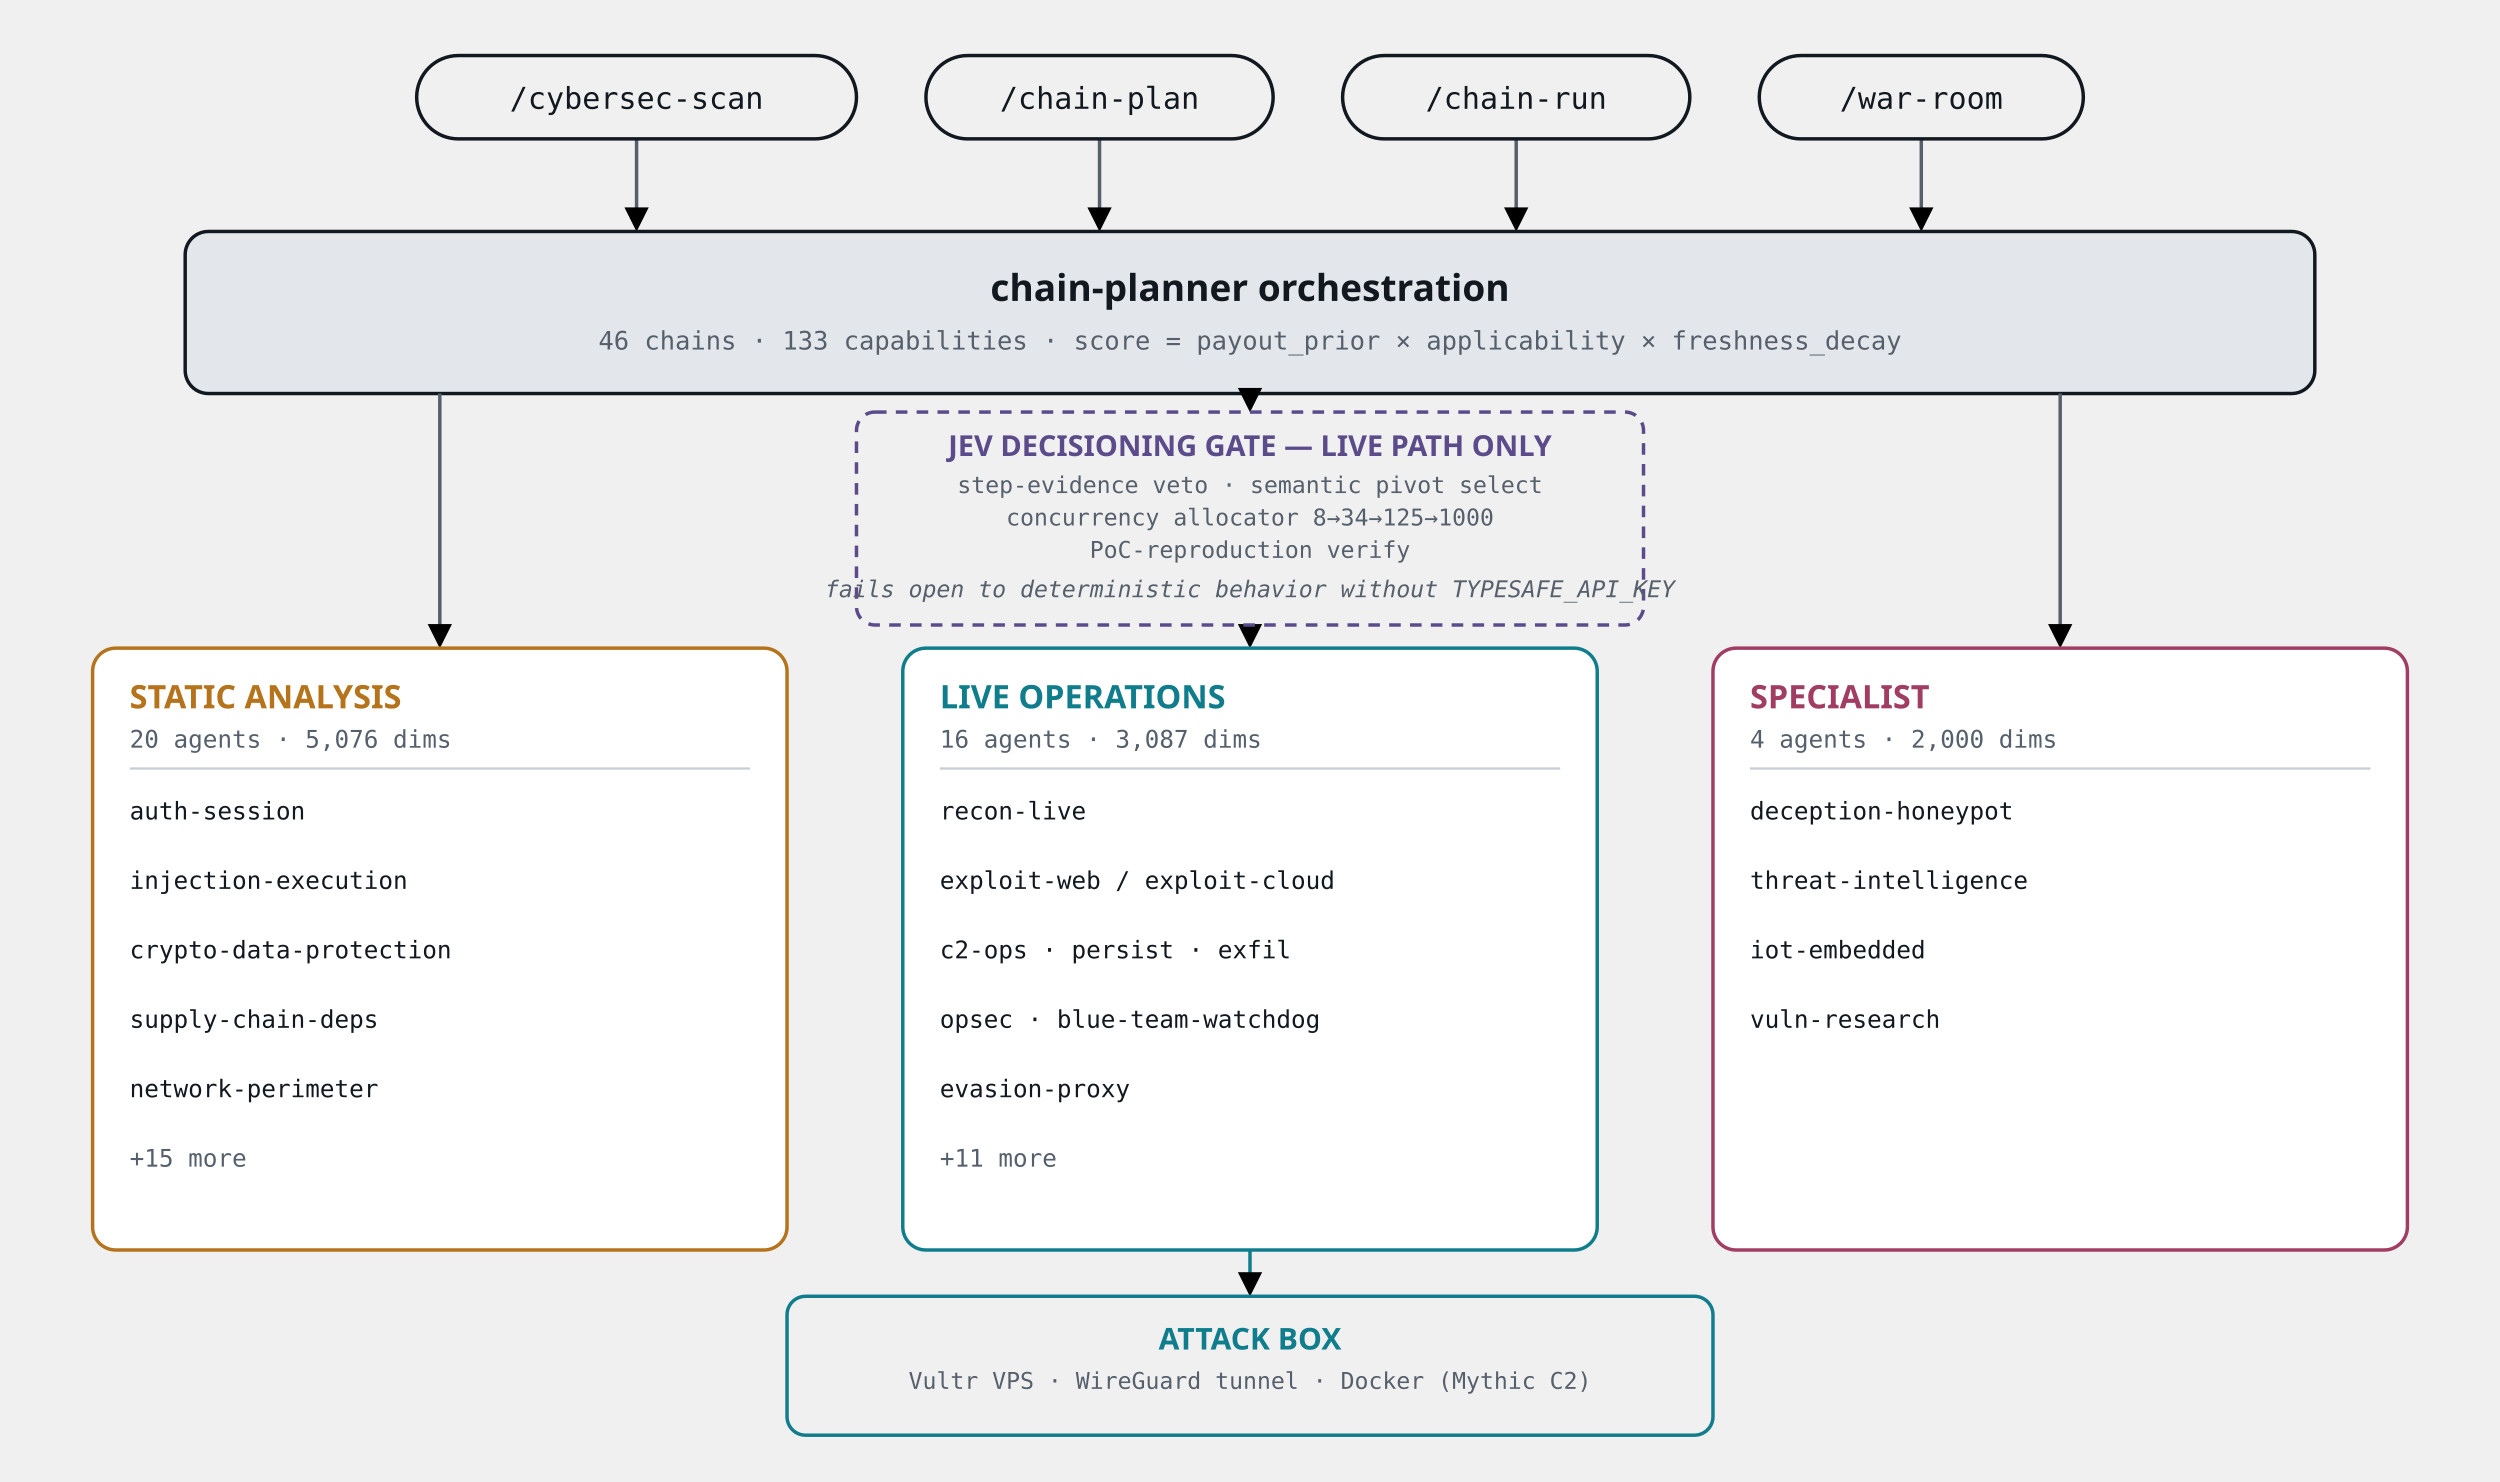
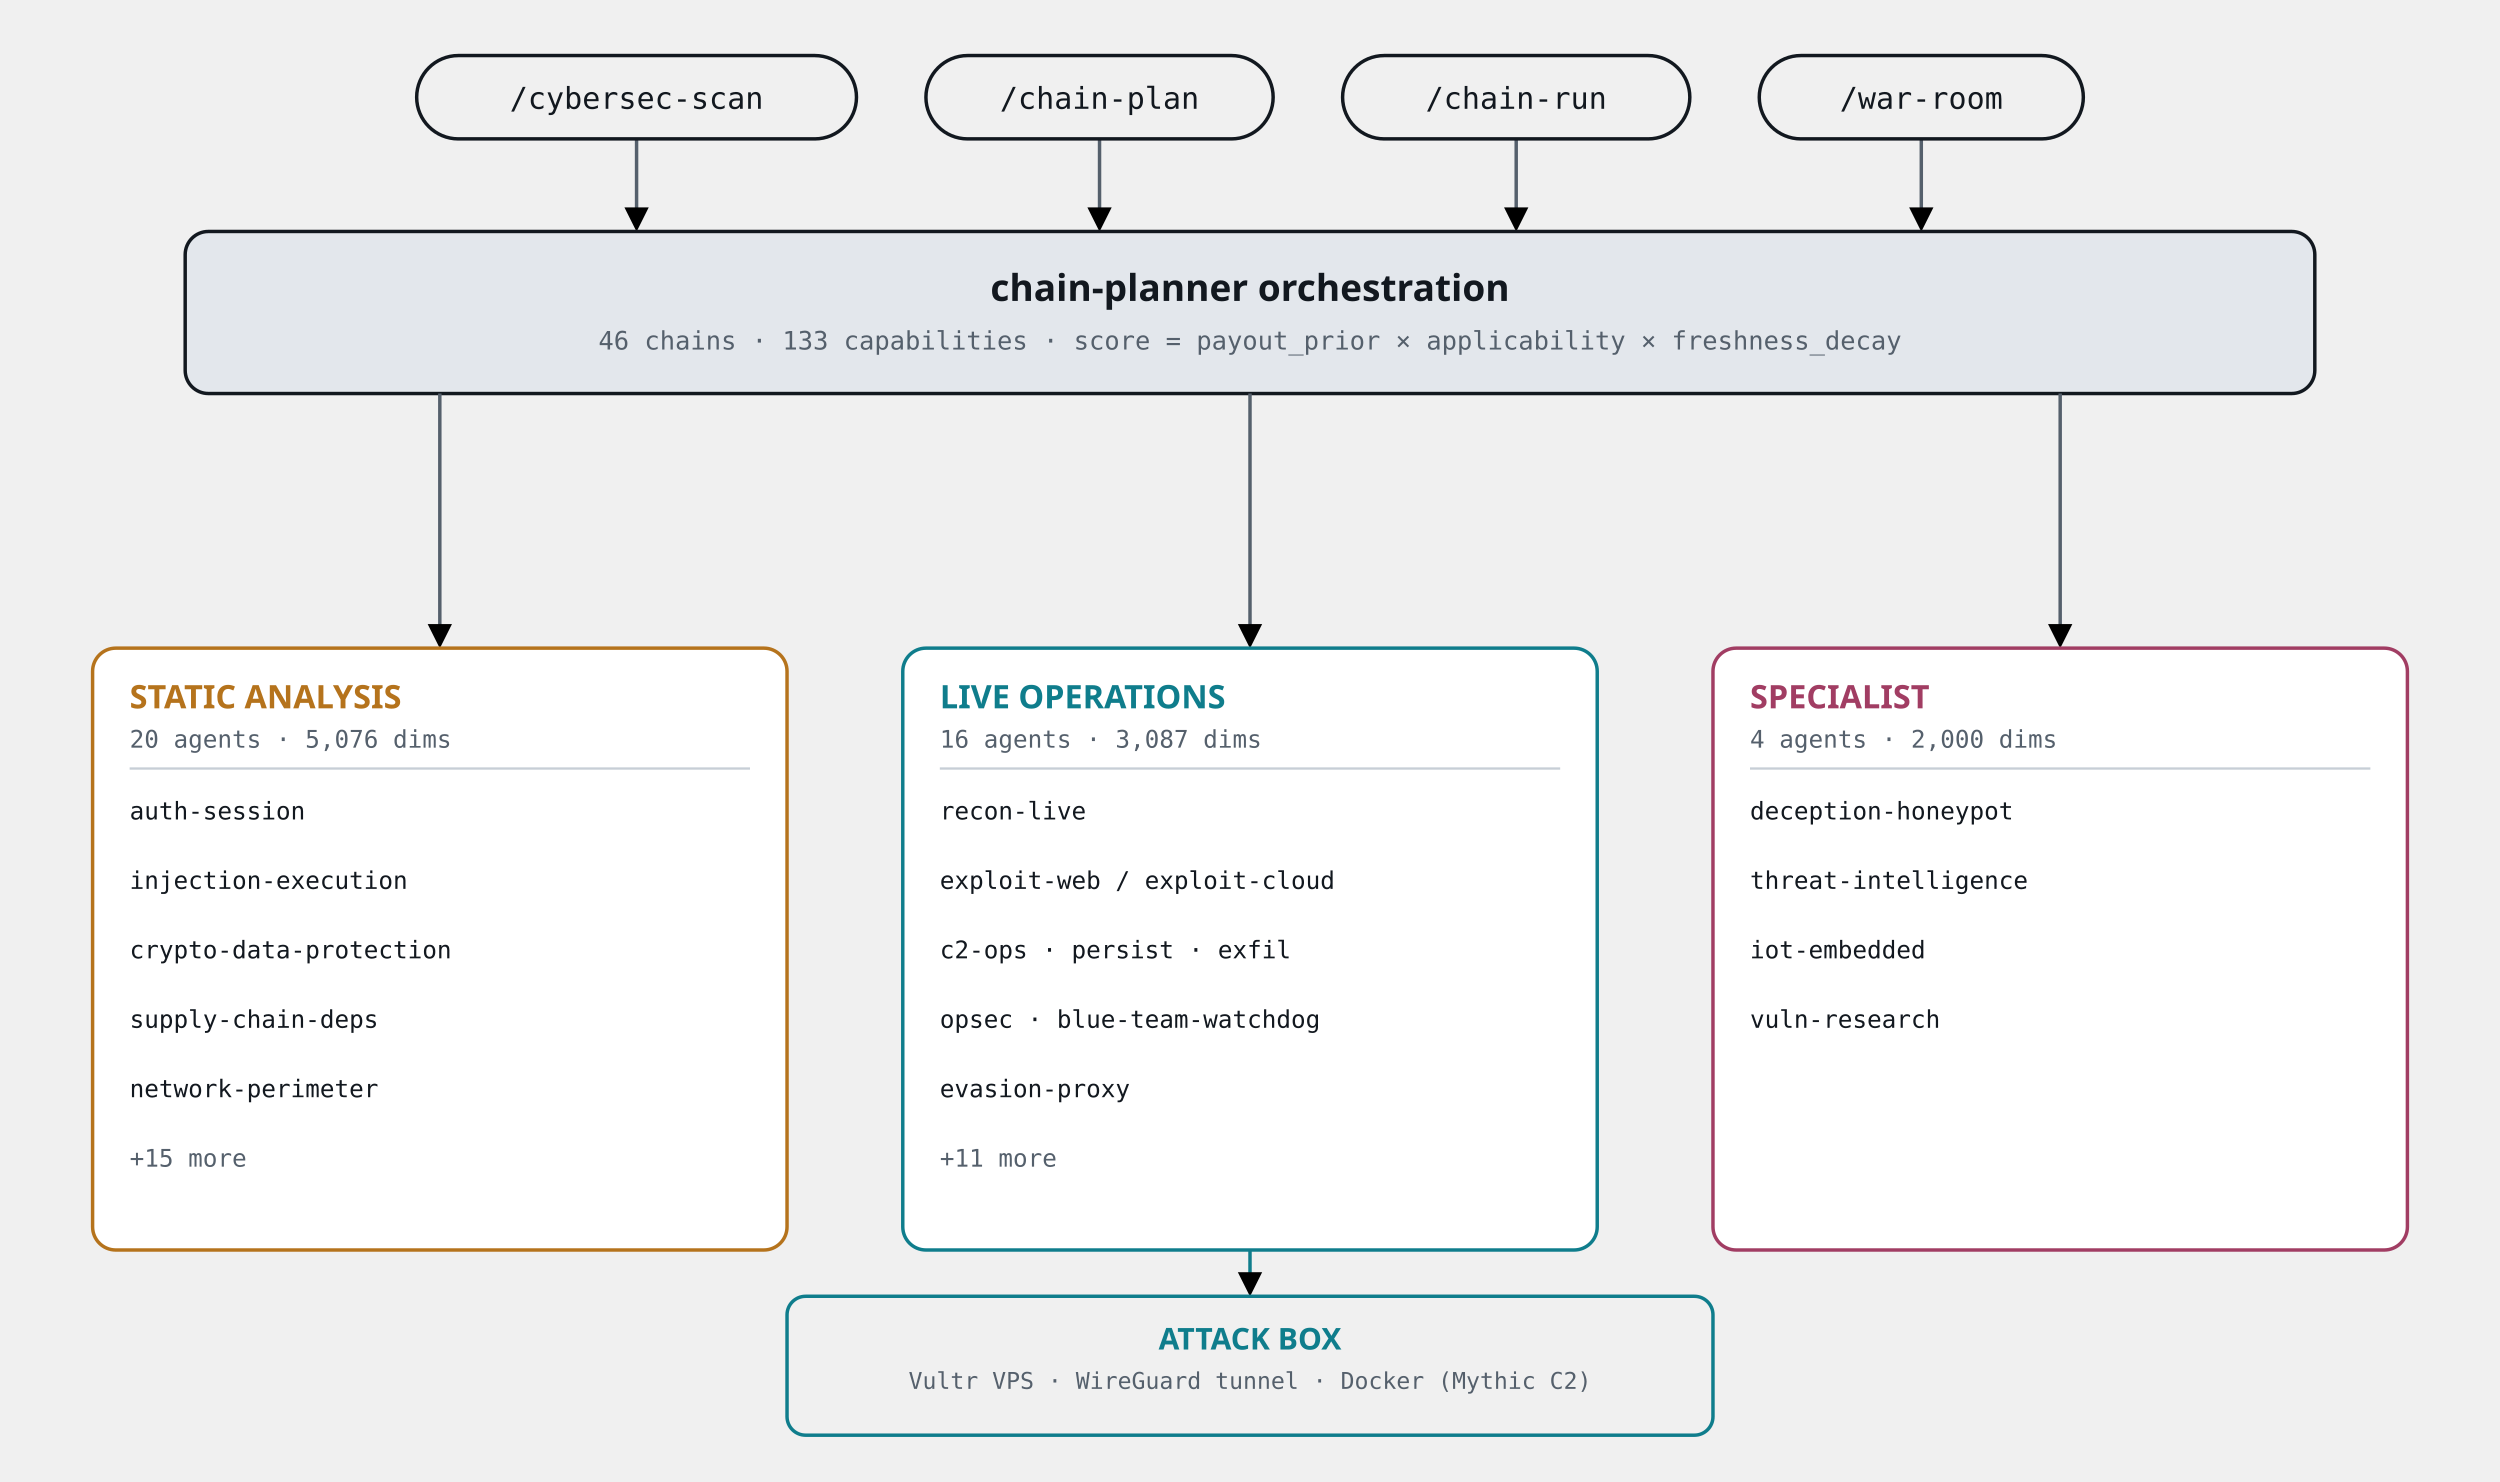
- <svg xmlns="http://www.w3.org/2000/svg" viewBox="0 0 1080 640" role="img" aria-label="Diagram: four entry commands feed a chain-planner orchestration layer, which fans out to three agent tiers. A Jev decisioning gate sits only on the path to the live-operations tier, which in turn drives the attack box.">
+ <svg xmlns="http://www.w3.org/2000/svg" viewBox="0 0 1080 640" role="img" aria-label="Diagram: four entry commands feed a chain-planner orchestration layer, which fans out to three agent tiers. The live-operations tier drives the attack box.">
  <defs>
    <marker id="arrow" viewBox="0 0 10 10" refX="8" refY="5" markerWidth="7" markerHeight="7" orient="auto-start-reverse">
      <path d="M0,0 L10,5 L0,10 z" fill="currentColor" />
    </marker>
  </defs>
  <g style="color:#55606c" stroke="currentColor" stroke-width="1.5" fill="none">
    <line x1="275" y1="60" x2="275" y2="98" marker-end="url(#arrow)" />
    <line x1="475" y1="60" x2="475" y2="98" marker-end="url(#arrow)" />
    <line x1="655" y1="60" x2="655" y2="98" marker-end="url(#arrow)" />
    <line x1="830" y1="60" x2="830" y2="98" marker-end="url(#arrow)" />
  </g>
  <g font-family="IBM Plex Mono, monospace" font-size="13" font-weight="500">
    <rect x="180" y="24" width="190" height="36" rx="18" fill="none" stroke="#12181f" stroke-width="1.5" />
    <text x="275" y="47" text-anchor="middle" fill="#12181f">/cybersec-scan</text>
    <rect x="400" y="24" width="150" height="36" rx="18" fill="none" stroke="#12181f" stroke-width="1.5" />
    <text x="475" y="47" text-anchor="middle" fill="#12181f">/chain-plan</text>
    <rect x="580" y="24" width="150" height="36" rx="18" fill="none" stroke="#12181f" stroke-width="1.5" />
    <text x="655" y="47" text-anchor="middle" fill="#12181f">/chain-run</text>
    <rect x="760" y="24" width="140" height="36" rx="18" fill="none" stroke="#12181f" stroke-width="1.5" />
    <text x="830" y="47" text-anchor="middle" fill="#12181f">/war-room</text>
  </g>
  <rect x="80" y="100" width="920" height="70" rx="10" fill="#e3e7ec" stroke="#12181f" stroke-width="1.5" />
  <text x="540" y="130" text-anchor="middle" font-family="IBM Plex Sans Condensed, sans-serif" font-weight="700" font-size="16" fill="#12181f">chain-planner orchestration</text>
  <text x="540" y="151" text-anchor="middle" font-family="IBM Plex Mono, monospace" font-size="11" fill="#55606c">46 chains · 133 capabilities · score = payout_prior × applicability × freshness_decay</text>
  <g style="color:#55606c" stroke="currentColor" stroke-width="1.5" fill="none">
    <line x1="190" y1="170" x2="190" y2="278" marker-end="url(#arrow)" />
-     <line x1="540" y1="170" x2="540" y2="176" marker-end="url(#arrow)" />
-     <line x1="540" y1="270" x2="540" y2="278" marker-end="url(#arrow)" />
+     <line x1="540" y1="170" x2="540" y2="278" marker-end="url(#arrow)" />
    <line x1="890" y1="170" x2="890" y2="278" marker-end="url(#arrow)" />
-   </g>
-   <rect x="370" y="178" width="340" height="92" rx="8" fill="none" stroke="#5b4b8a" stroke-width="1.5" stroke-dasharray="5 4" />
-   <text x="540" y="197" text-anchor="middle" font-family="IBM Plex Sans Condensed, sans-serif" font-weight="700" font-size="12.5" fill="#5b4b8a">JEV DECISIONING GATE — LIVE PATH ONLY</text>
-   <g font-family="IBM Plex Mono, monospace" font-size="10" fill="#55606c" text-anchor="middle">
-     <text x="540" y="213">step-evidence veto · semantic pivot select</text>
-     <text x="540" y="227">concurrency allocator 8→34→125→1000</text>
-     <text x="540" y="241">PoC-reproduction verify</text>
-     <text x="540" y="258" font-style="italic">fails open to deterministic behavior without TYPESAFE_API_KEY</text>
  </g>
  <g>
    <rect x="40" y="280" width="300" height="260" rx="10" fill="#ffffff" stroke="#b5731c" stroke-width="1.5" />
    <text x="56" y="306" font-family="IBM Plex Sans Condensed, sans-serif" font-weight="700" font-size="14" fill="#b5731c">STATIC ANALYSIS</text>
    <text x="56" y="323" font-family="IBM Plex Mono, monospace" font-size="10.5" fill="#55606c">20 agents · 5,076 dims</text>
    <line x1="56" y1="332" x2="324" y2="332" stroke="#c7ced6" />
    <g font-family="IBM Plex Mono, monospace" font-size="10.5" fill="#12181f">
      <text x="56" y="354">auth-session</text>
      <text x="56" y="384">injection-execution</text>
      <text x="56" y="414">crypto-data-protection</text>
      <text x="56" y="444">supply-chain-deps</text>
      <text x="56" y="474">network-perimeter</text>
    </g>
    <text x="56" y="504" font-family="IBM Plex Mono, monospace" font-size="10.5" fill="#55606c">+15 more</text>
    <rect x="390" y="280" width="300" height="260" rx="10" fill="#ffffff" stroke="#0f7d8c" stroke-width="1.5" />
    <text x="406" y="306" font-family="IBM Plex Sans Condensed, sans-serif" font-weight="700" font-size="14" fill="#0f7d8c">LIVE OPERATIONS</text>
    <text x="406" y="323" font-family="IBM Plex Mono, monospace" font-size="10.5" fill="#55606c">16 agents · 3,087 dims</text>
    <line x1="406" y1="332" x2="674" y2="332" stroke="#c7ced6" />
    <g font-family="IBM Plex Mono, monospace" font-size="10.5" fill="#12181f">
      <text x="406" y="354">recon-live</text>
      <text x="406" y="384">exploit-web / exploit-cloud</text>
      <text x="406" y="414">c2-ops · persist · exfil</text>
      <text x="406" y="444">opsec · blue-team-watchdog</text>
      <text x="406" y="474">evasion-proxy</text>
    </g>
    <text x="406" y="504" font-family="IBM Plex Mono, monospace" font-size="10.5" fill="#55606c">+11 more</text>
    <rect x="740" y="280" width="300" height="260" rx="10" fill="#ffffff" stroke="#a13d63" stroke-width="1.5" />
    <text x="756" y="306" font-family="IBM Plex Sans Condensed, sans-serif" font-weight="700" font-size="14" fill="#a13d63">SPECIALIST</text>
    <text x="756" y="323" font-family="IBM Plex Mono, monospace" font-size="10.5" fill="#55606c">4 agents · 2,000 dims</text>
    <line x1="756" y1="332" x2="1024" y2="332" stroke="#c7ced6" />
    <g font-family="IBM Plex Mono, monospace" font-size="10.5" fill="#12181f">
      <text x="756" y="354">deception-honeypot</text>
      <text x="756" y="384">threat-intelligence</text>
      <text x="756" y="414">iot-embedded</text>
      <text x="756" y="444">vuln-research</text>
    </g>
  </g>
  <g style="color:#0f7d8c" stroke="currentColor" stroke-width="1.5" fill="none">
    <line x1="540" y1="540" x2="540" y2="558" marker-end="url(#arrow)" />
  </g>
  <rect x="340" y="560" width="400" height="60" rx="8" fill="none" stroke="#0f7d8c" stroke-width="1.5" />
  <text x="540" y="583" text-anchor="middle" font-family="IBM Plex Sans Condensed, sans-serif" font-weight="700" font-size="13" fill="#0f7d8c">ATTACK BOX</text>
  <text x="540" y="600" text-anchor="middle" font-family="IBM Plex Mono, monospace" font-size="10" fill="#55606c">Vultr VPS · WireGuard tunnel · Docker (Mythic C2)</text>
</svg>
